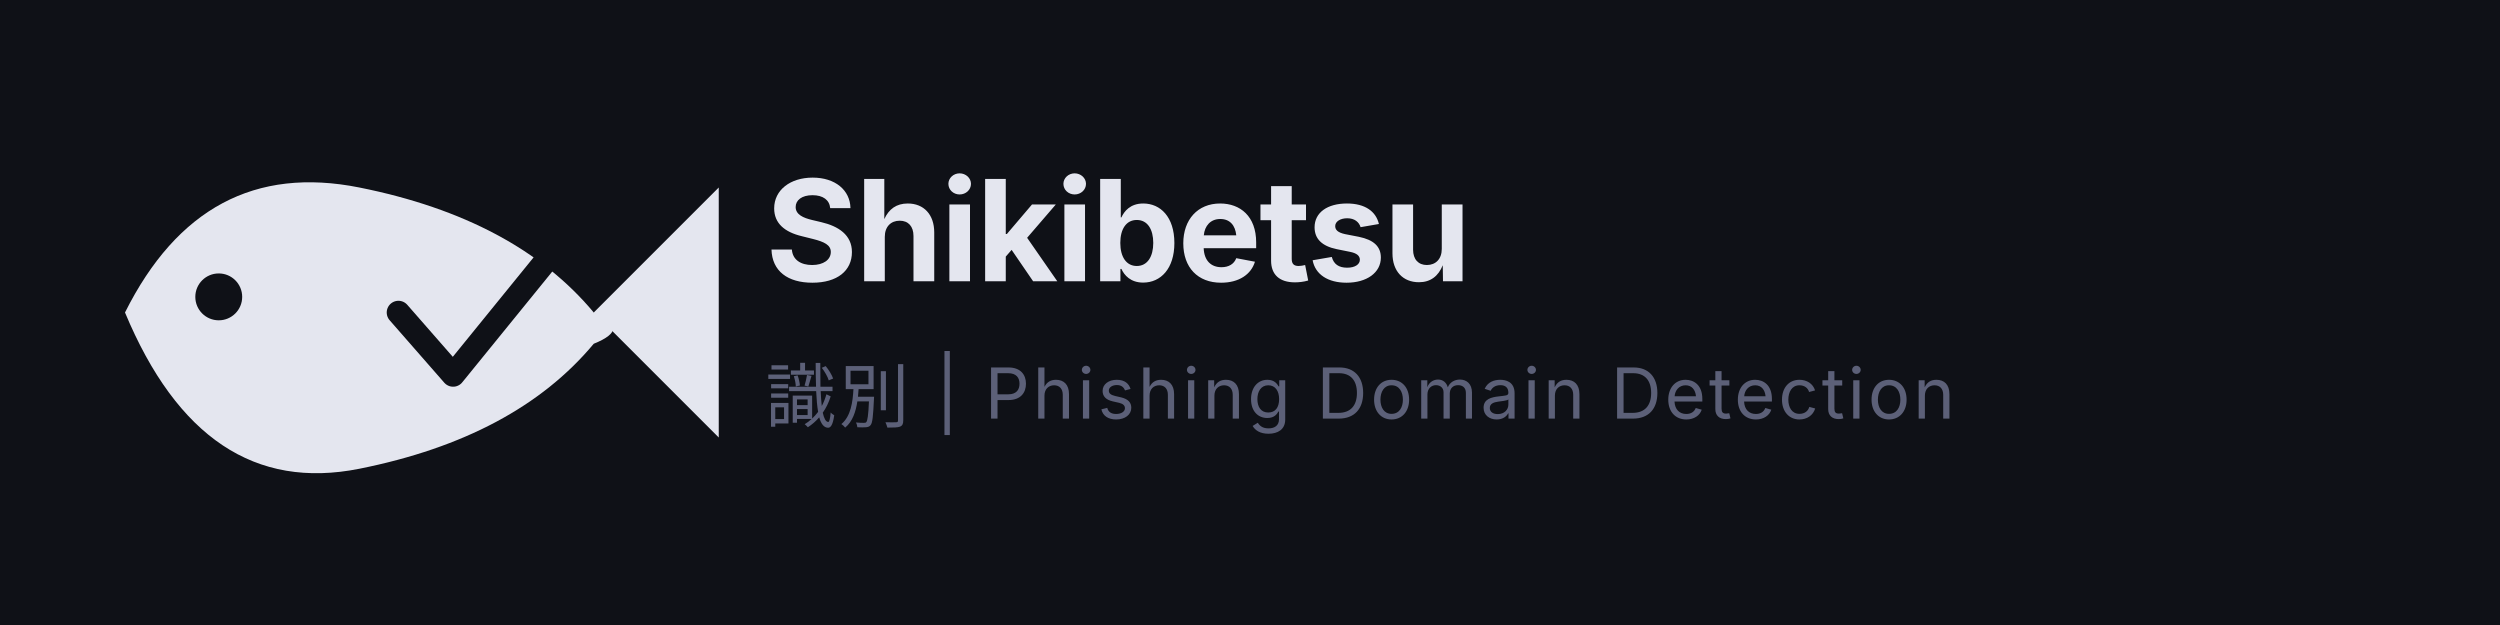
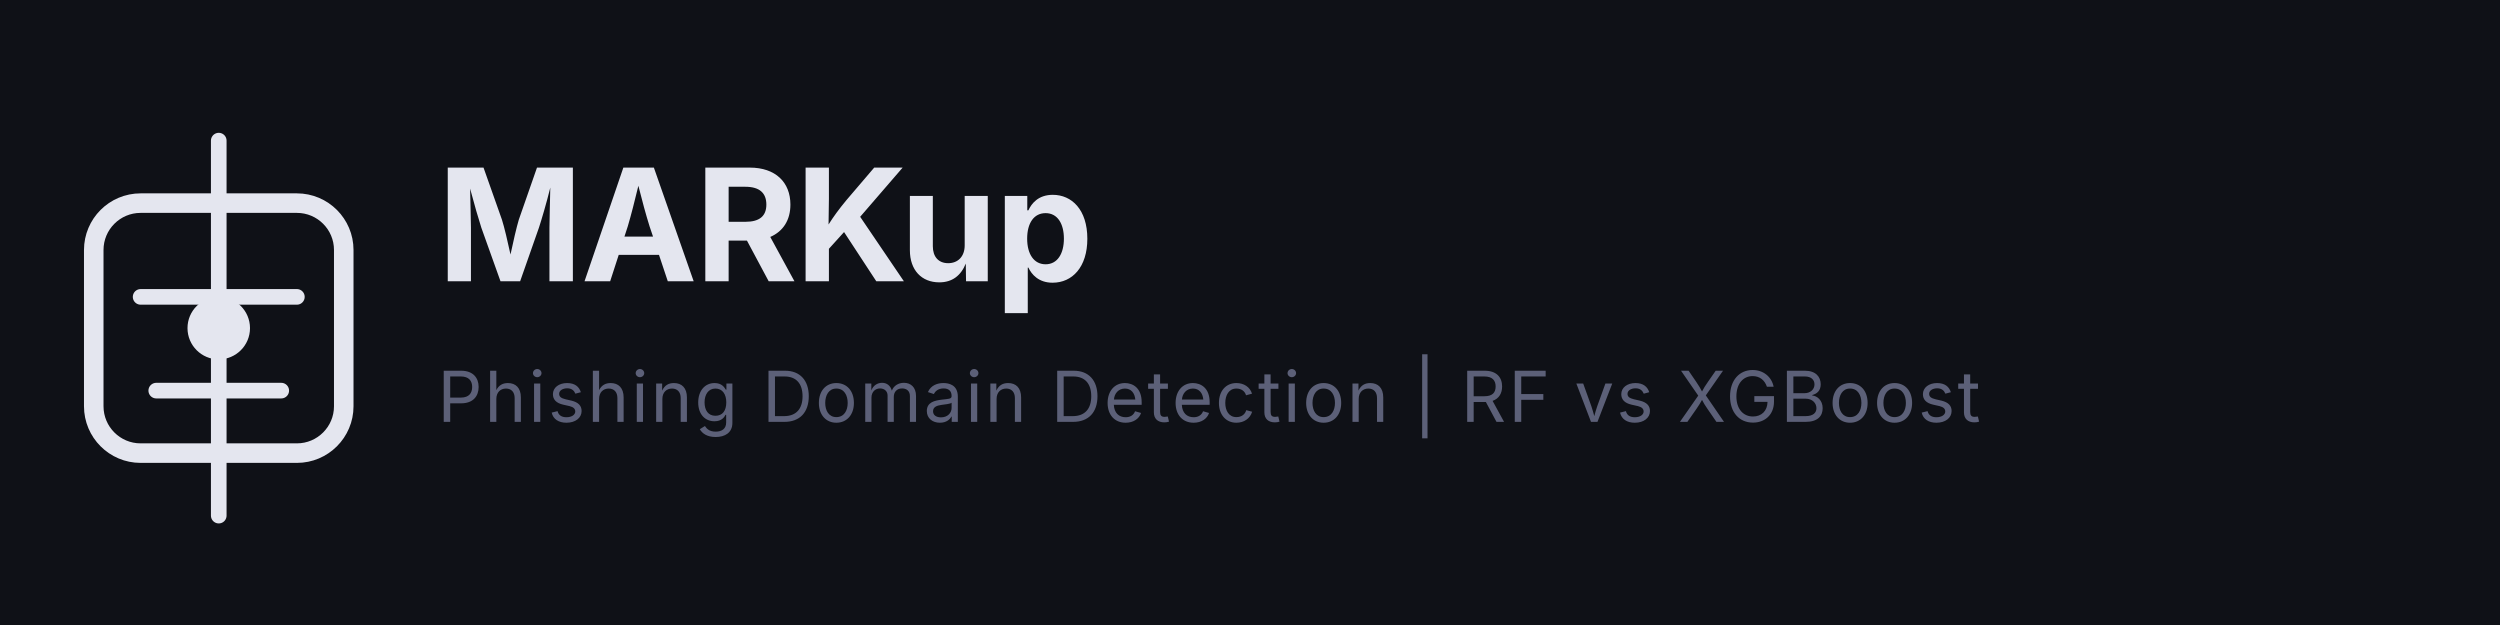
<svg xmlns="http://www.w3.org/2000/svg" viewBox="0 0 320 80" width="320" height="80">
  <rect width="320" height="80" fill="#0f1117" />
-   <g transform="translate(16, 12)">
-     <path d="M0 28 Q10 8 30 12 Q50 16 60 28 Q65 30 60 32 Q50 44 30 48 Q10 52 0 28Z" fill="#e4e6ef" />
-     <path d="M60 28 L76 12 L76 44 Z" fill="#e4e6ef" />
-     <circle cx="12" cy="26" r="3" fill="#0f1117" />
-     <path d="M35 28 L42 36 L55 20" stroke="#0f1117" stroke-width="3" fill="none" stroke-linecap="round" stroke-linejoin="round" />
+   <g transform="translate(12, 10)">
+     <rect x="0" y="16" width="32" height="32" rx="6" fill="none" stroke="#e4e6ef" stroke-width="2.5" />
+     <path d="M16 8 L16 56 M8 16 L24 16 M6 28 L26 28 M8 40 L24 40" stroke="#e4e6ef" stroke-width="2" stroke-linecap="round" />
+     <circle cx="16" cy="32" r="4" fill="#e4e6ef" />
  </g>
-   <text x="98" y="36" font-family="Inter,system-ui,sans-serif" font-size="18" font-weight="700" fill="#e4e6ef" letter-spacing="-0.3">Shikibetsu</text>
-   <text x="98" y="54" font-family="Inter,system-ui,sans-serif" font-size="9" fill="#5c6078" letter-spacing="0.4">識別  |  Phishing Domain Detection</text>
+   <text x="56" y="36" font-family="Inter,system-ui,sans-serif" font-size="20" font-weight="700" fill="#e4e6ef" letter-spacing="-0.3">MARKup</text>
+   <text x="56" y="54" font-family="Inter,system-ui,sans-serif" font-size="9" fill="#5c6078" letter-spacing="0.3">Phishing Domain Detection | RF vs XGBoost</text>
</svg>
